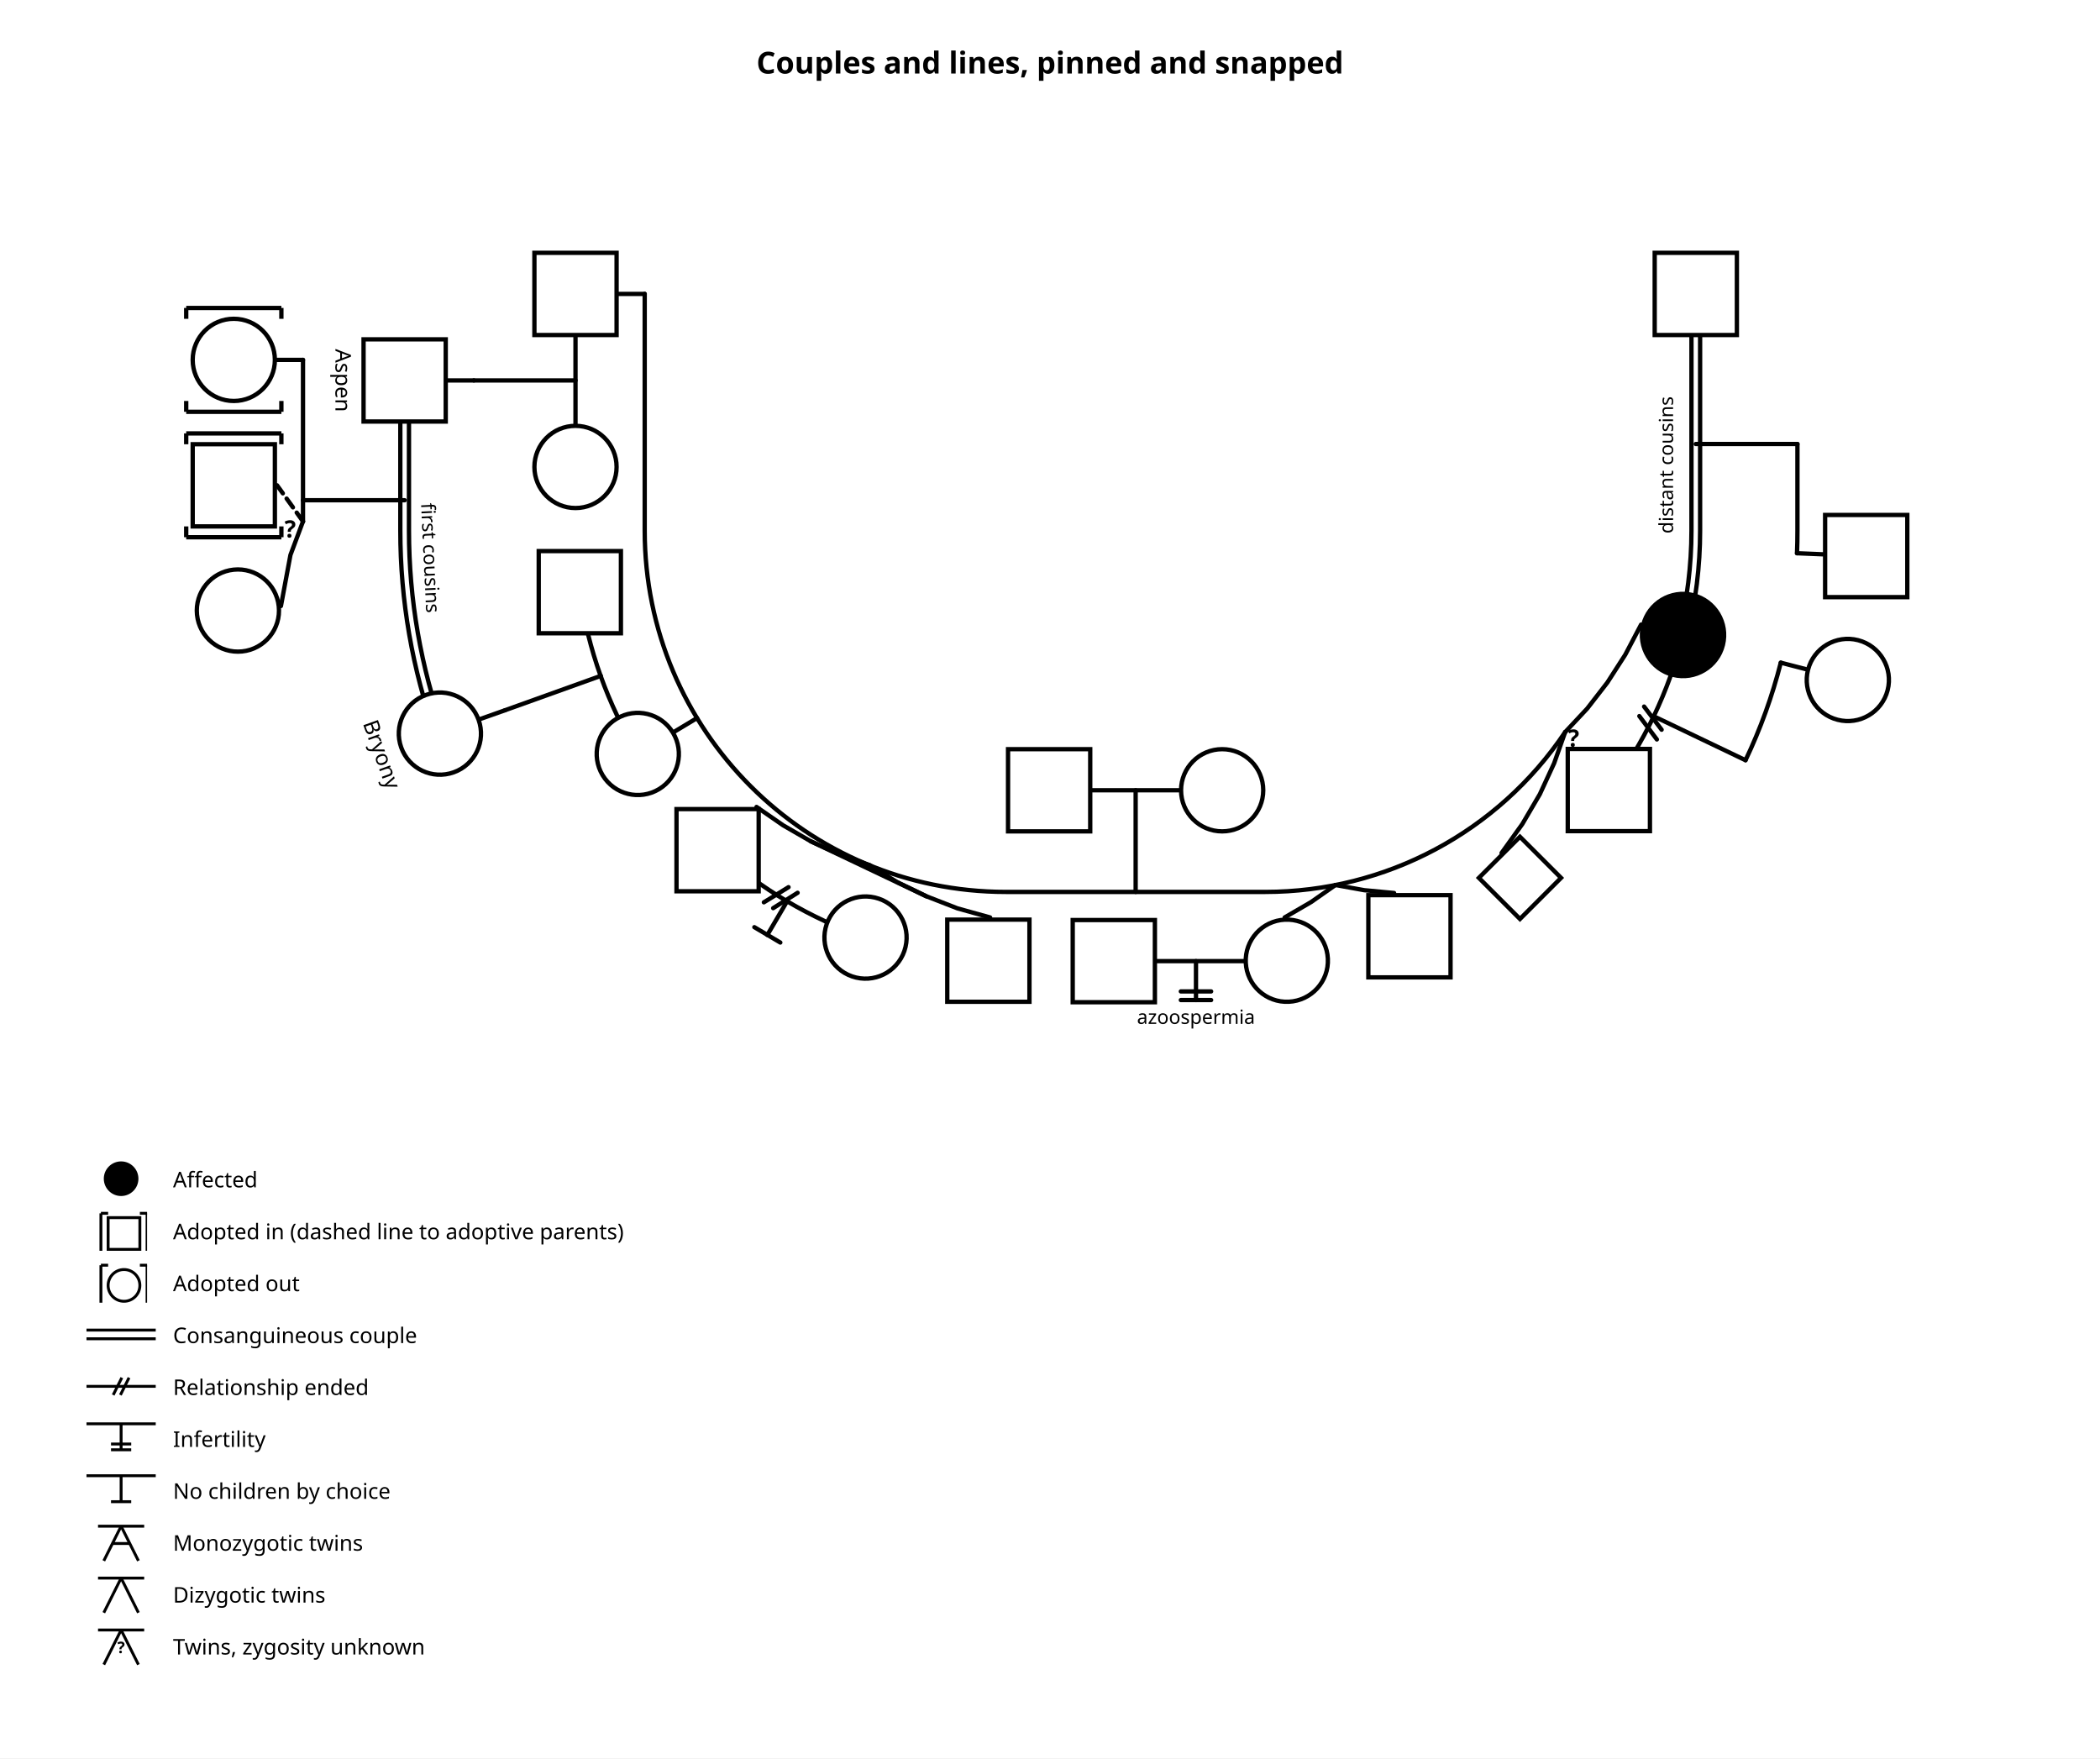
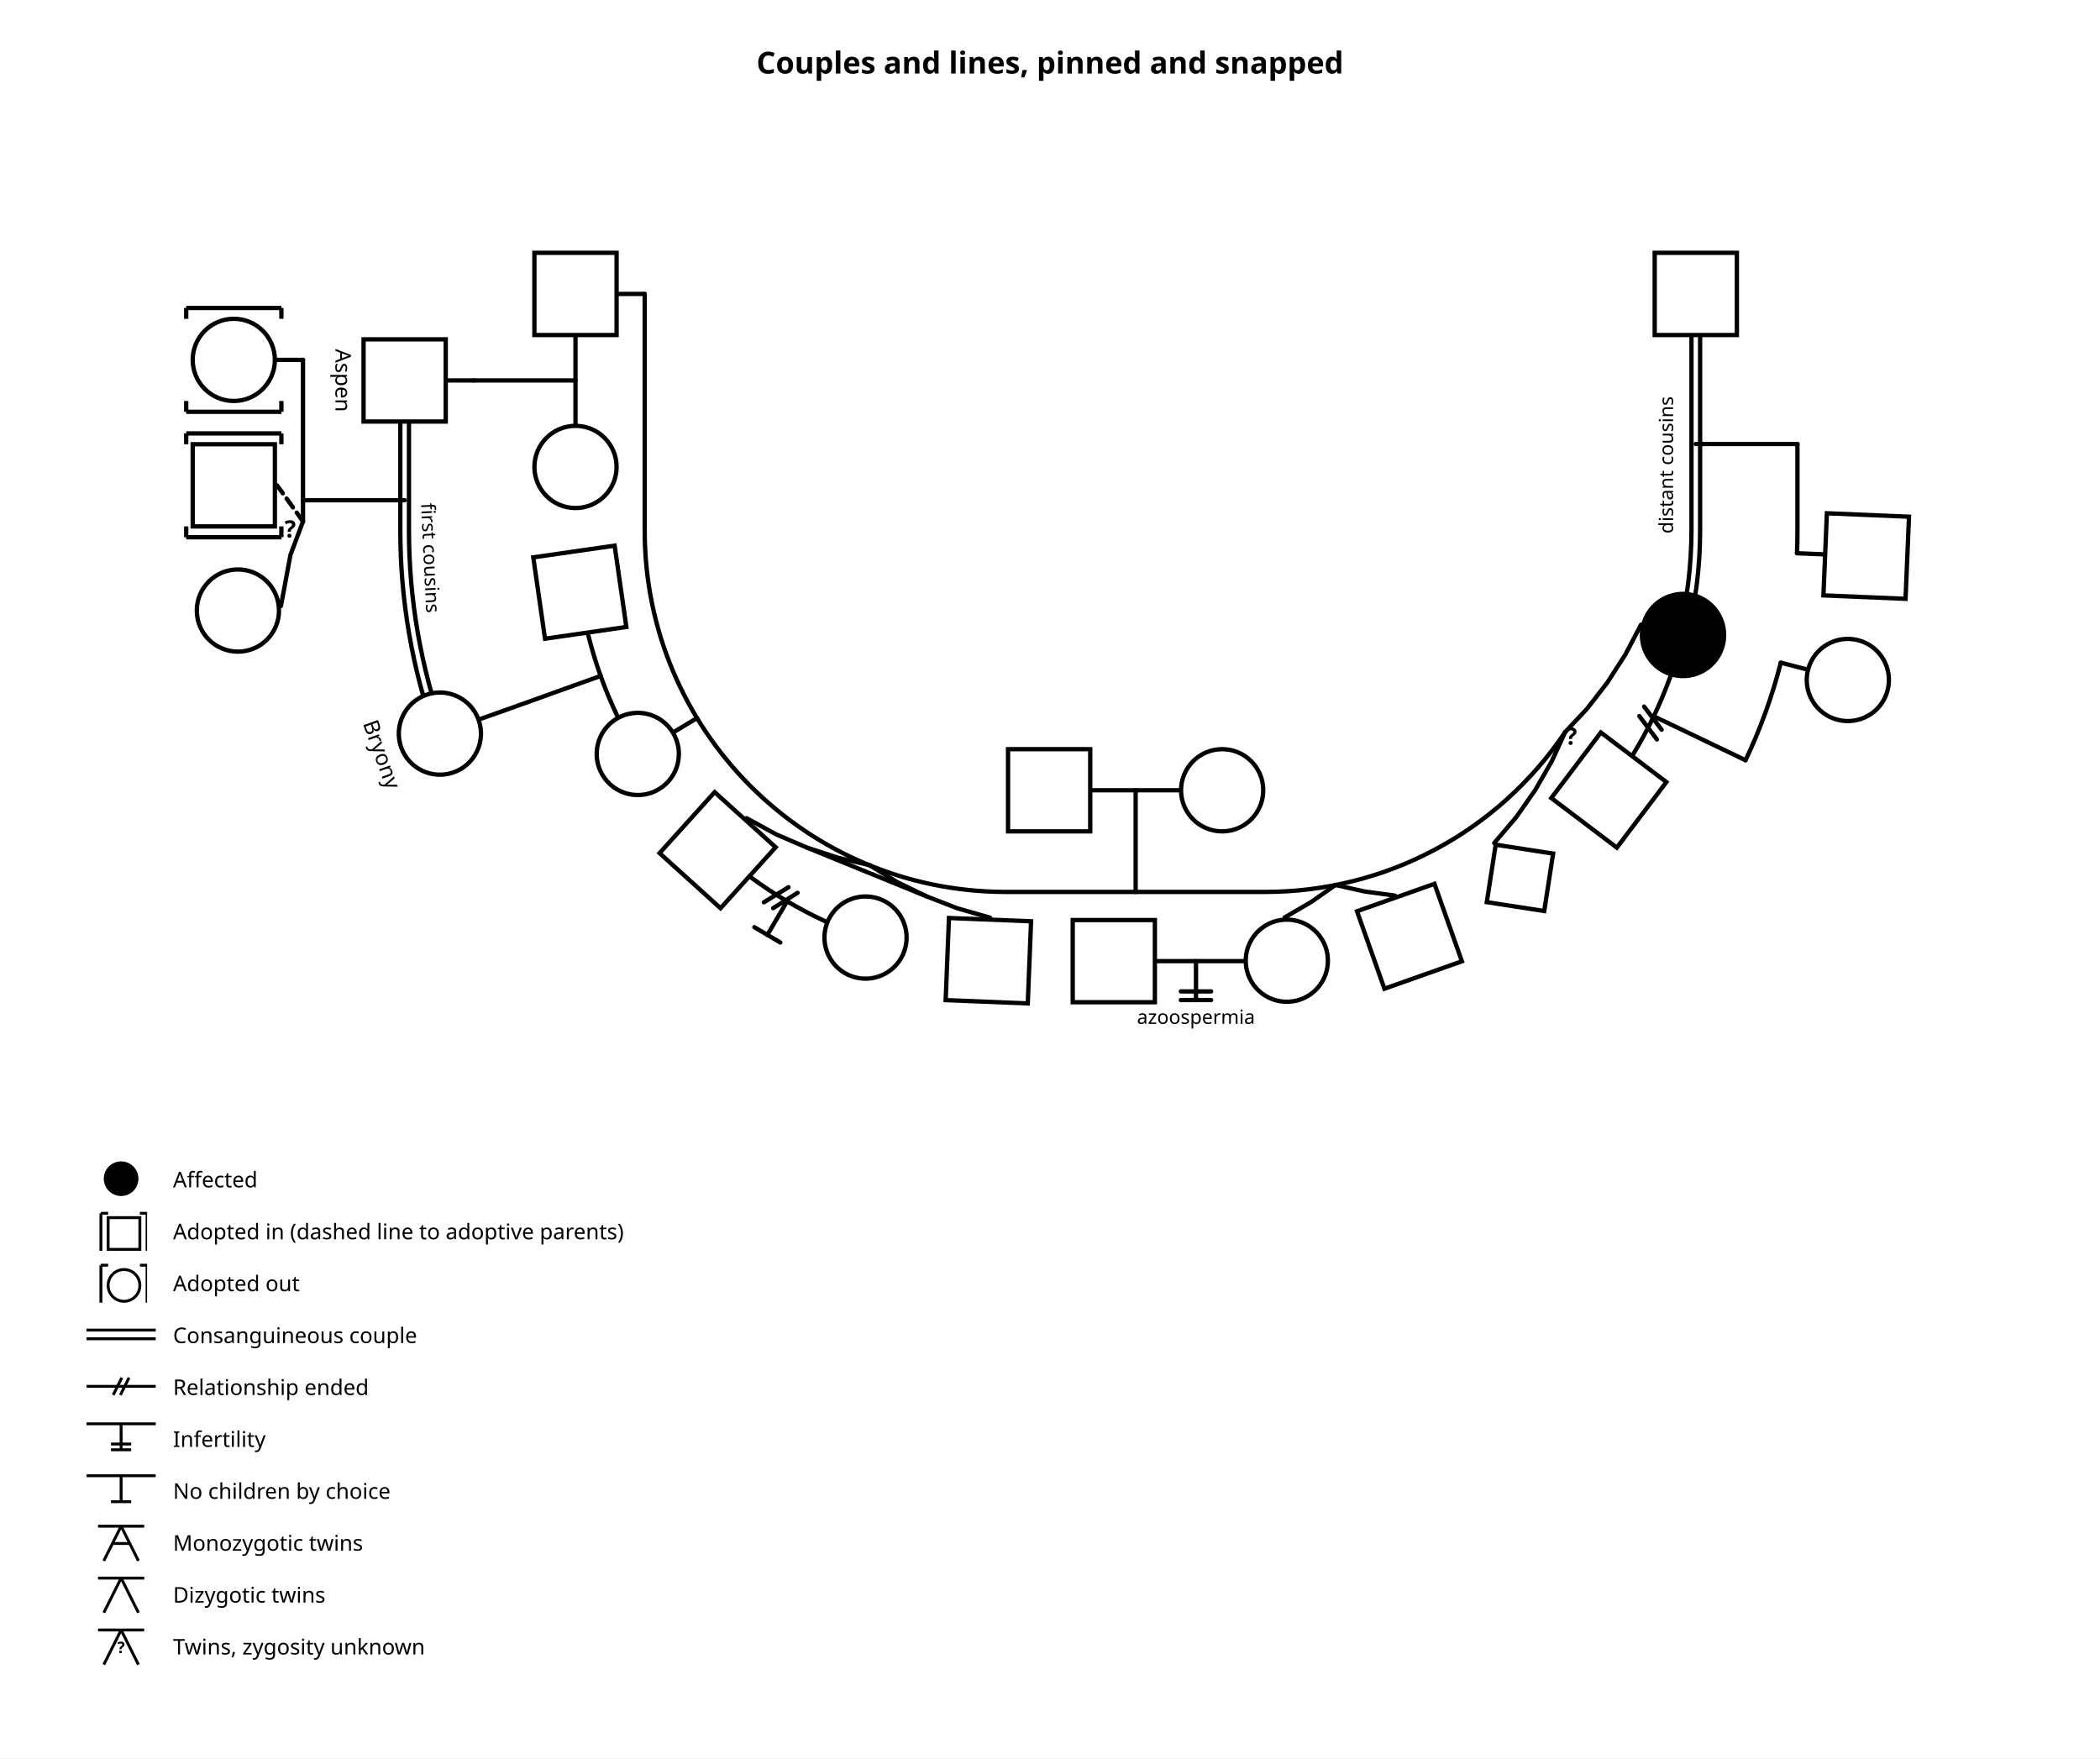
<svg xmlns="http://www.w3.org/2000/svg" height="813" viewBox="0 0 971 813" width="971">
  <defs>
    <marker id="proband-arrowhead" markerHeight="6" markerWidth="6" orient="auto" refX="6" refY="3">
      <path d="M 0 0 L 6 3 L 0 6 Z" fill="black" />
    </marker>
  </defs>
  <rect fill="white" height="813" width="971" />
  <g class="chart-title">
    <text fill="black" font-family="sans-serif" font-size="14" font-weight="bold" style="user-select:none" text-anchor="middle" x="485.5" y="34">Couples and lines, pinned and snapped</text>
  </g>
  <g transform="translate(525.1 245.4)">
    <path d="M -40 120 L 40 120" fill="none" stroke="black" stroke-linecap="round" stroke-width="2" />
    <line fill="none" stroke="black" stroke-linecap="round" stroke-width="2" x1="0" x2="0" y1="120" y2="167" />
    <path d="M -227 -109.5 L -227 0 A 167 167 0 0 0 -60 167 L 60 167 A 167 167 0 0 0 198.6 93.1" fill="none" stroke="black" stroke-linecap="round" stroke-width="2" />
    <line fill="none" stroke="black" stroke-linecap="round" stroke-width="2" x1="-227" x2="-239" y1="-109.5" y2="-109.5" />
    <line fill="none" stroke="black" stroke-linecap="round" stroke-width="2" x1="-202.8" x2="-213.1" y1="86.6" y2="92.8" />
-     <path d="M -123.1 154.6 L -136.8 149.7 L -150.2 143.6 L -163 136.2 L -175.3 127.7" fill="none" stroke="black" stroke-linecap="round" stroke-width="2" />
-     <path d="M -123.1 154.6 L -110.4 162.4 L -96.8 169 L -82.4 174.6 L -67.3 178.8" fill="none" stroke="black" stroke-linecap="round" stroke-width="2" />
+     <path d="M -123.1 154.6 L -137.6 151.2 L -152 146.5 L -166.2 140.4 L -179.9 132.9" fill="none" stroke="black" stroke-linecap="round" stroke-width="2" />
+     <path d="M -123.1 154.6 L -110.4 162.4 L -96.8 169 L -82.4 174.6 L -67.3 178.9" fill="none" stroke="black" stroke-linecap="round" stroke-width="2" />
    <path d="M 92.4 163.8 L 81.1 171.7 L 68.9 178.8" fill="none" stroke="black" stroke-linecap="round" stroke-width="2" />
-     <path d="M 92.4 163.8 L 105.7 166.2 L 119.5 167.5" fill="none" stroke="black" stroke-linecap="round" stroke-width="2" />
-     <path d="M 198.6 93.1 L 193.5 107.5 L 186.9 121.8 L 178.8 135.6 L 169.2 149" fill="none" stroke="black" stroke-linecap="round" stroke-width="2" />
+     <path d="M 92.4 163.8 L 105.9 166.8 L 119.9 168.7" fill="none" stroke="black" stroke-linecap="round" stroke-width="2" />
+     <path d="M 198.6 93.1 L 192.4 106.6 L 184.8 119.8 L 176 132.4 L 165.8 144.4" fill="none" stroke="black" stroke-linecap="round" stroke-width="2" />
    <path d="M 198.6 93.1 L 208.8 82.2 L 218.1 70.2 L 226.4 57.3 L 233.7 43.4" fill="none" stroke="black" stroke-linecap="round" stroke-width="2" />
-     <line fill="none" stroke="black" stroke-linecap="round" stroke-width="2" x1="-150.2" x2="-96.8" y1="143.6" y2="169" />
-     <text fill="black" font-family="sans-serif" font-size="11" font-weight="bold" text-anchor="middle" x="202.5" y="99.8">?</text>
+     <line fill="none" stroke="black" stroke-linecap="round" stroke-width="2" x1="-152" x2="-96.8" y1="146.5" y2="169" />
+     <text fill="black" font-family="sans-serif" font-size="11" font-weight="bold" text-anchor="middle" x="201.5" y="98.9">?</text>
    <path d="M 218.8 119.9 A 199 199 0 0 0 253.1 48.2" fill="none" stroke="black" stroke-linecap="round" stroke-width="2" />
    <line fill="none" stroke="black" stroke-linecap="round" stroke-width="2" x1="241" x2="232.9" y1="96.5" y2="85.7" />
    <line fill="none" stroke="black" stroke-linecap="round" stroke-width="2" x1="243.2" x2="235.1" y1="92" y2="81.3" />
    <line fill="none" stroke="black" stroke-linecap="round" stroke-width="2" x1="239.6" x2="282" y1="85.8" y2="106.1" />
    <path d="M 282 106.1 A 246 246 0 0 0 298.3 61" fill="none" stroke="black" stroke-linecap="round" stroke-width="2" />
    <line fill="none" stroke="black" stroke-linecap="round" stroke-width="2" x1="298.3" x2="309.9" y1="61" y2="64" />
    <path d="M 251.1 47.7 A 197 197 0 0 0 257 0 L 257 -109.5" fill="none" stroke="black" stroke-linecap="round" stroke-width="2" />
    <path d="M 255 48.7 A 201 201 0 0 0 261 0 L 261 -109.5" fill="none" stroke="black" stroke-linecap="round" stroke-width="2" />
    <line fill="none" stroke="black" stroke-linecap="round" stroke-width="2" x1="259" x2="306" y1="-40.1" y2="-40.1" />
    <path d="M 305.8 10.4 A 246 246 0 0 0 306 0 L 306 -40.1" fill="none" stroke="black" stroke-linecap="round" stroke-width="2" />
    <line fill="none" stroke="black" stroke-linecap="round" stroke-width="2" x1="305.8" x2="317.8" y1="10.4" y2="10.9" />
    <path d="M -10.1 199 L 60 199 A 199 199 0 0 0 69.9 198.8" fill="none" stroke="black" stroke-linecap="round" stroke-width="2" />
    <line fill="none" stroke="black" stroke-linecap="round" stroke-width="2" x1="27.9" x2="27.9" y1="199" y2="217" />
    <line fill="none" stroke="black" stroke-linecap="round" stroke-width="2" x1="20.9" x2="34.9" y1="217" y2="217" />
    <line fill="none" stroke="black" stroke-linecap="round" stroke-width="2" x1="20.9" x2="34.9" y1="213" y2="213" />
    <text fill="black" font-family="sans-serif" font-size="9" text-anchor="middle" x="27.9" y="228">azoospermia</text>
    <path d="M -193.3 147.7 A 199 199 0 0 0 -124.9 188.1" fill="none" stroke="black" stroke-linecap="round" stroke-width="2" />
    <line fill="none" stroke="black" stroke-linecap="round" stroke-width="2" x1="-171.9" x2="-160.5" y1="171.8" y2="164.8" />
    <line fill="none" stroke="black" stroke-linecap="round" stroke-width="2" x1="-167.6" x2="-156.3" y1="174.5" y2="167.4" />
    <line fill="none" stroke="black" stroke-linecap="round" stroke-width="2" x1="-161.2" x2="-170.3" y1="171.4" y2="186.9" />
    <line fill="none" stroke="black" stroke-linecap="round" stroke-width="2" x1="-176.3" x2="-164.3" y1="183.3" y2="190.4" />
    <path d="M -257 28.4 A 199 199 0 0 0 -230.2 103.2" fill="none" stroke="black" stroke-linecap="round" stroke-width="2" />
    <line fill="none" stroke="black" stroke-linecap="round" stroke-width="2" x1="-247.3" x2="-291.6" y1="67.1" y2="83" />
    <line fill="none" stroke="black" stroke-linecap="round" stroke-width="2" x1="-291.6" x2="-302.9" y1="83" y2="87" />
    <path d="M -259 -109.5 L -259 -29.5" fill="none" stroke="black" stroke-linecap="round" stroke-width="2" />
    <line fill="none" stroke="black" stroke-linecap="round" stroke-width="2" x1="-259" x2="-306" y1="-69.5" y2="-69.5" />
    <line fill="none" stroke="black" stroke-linecap="round" stroke-width="2" x1="-306" x2="-318" y1="-69.5" y2="-69.5" />
    <path d="M -336 -69.5 L -336 0 A 276 276 0 0 0 -319.8 93.1" fill="none" stroke="black" stroke-linecap="round" stroke-width="2" />
    <path d="M -340 -69.5 L -340 0 A 280 280 0 0 0 -323.6 94.5" fill="none" stroke="black" stroke-linecap="round" stroke-width="2" />
    <line fill="none" stroke="black" stroke-linecap="round" stroke-width="2" x1="-338" x2="-385" y1="-14.1" y2="-14.1" />
    <path d="M -385 -79 L -385 -4.3" fill="none" stroke="black" stroke-linecap="round" stroke-width="2" />
    <line fill="none" stroke="black" stroke-linecap="round" stroke-width="2" x1="-385" x2="-397" y1="-79" y2="-79" />
    <path d="M -385 -4.3 L -391 -12.7 L -397 -21" fill="none" stroke="black" stroke-dasharray="5 3" stroke-linecap="round" stroke-width="2" />
    <path d="M -385 -4.3 L -390.8 11.2 L -395.2 34.8" fill="none" stroke="black" stroke-linecap="round" stroke-width="2" />
    <text fill="black" font-family="sans-serif" font-size="11" font-weight="bold" text-anchor="middle" x="-390.9" y="3.1">?</text>
    <g transform="translate(-40 120) rotate(0)">
      <g transform="translate(-20 -20)">
        <g>
          <g>
            <rect fill="white" height="38" stroke="black" stroke-width="2" width="38" x="1" y="1" />
          </g>
        </g>
      </g>
    </g>
    <g transform="translate(40 120) rotate(0)">
      <g transform="translate(-20 -20)">
        <g>
          <g>
            <circle cx="20" cy="20" fill="white" r="19" stroke="black" stroke-width="2" />
          </g>
        </g>
      </g>
    </g>
    <g transform="translate(218.8 119.9) rotate(-52.9)">
      <g transform="translate(-20 -20)">
        <g>
-           <g transform="rotate(-37.1 20 20)">
-             <g>
-               <rect fill="white" height="38" stroke="black" stroke-width="2" width="38" x="1" y="1" />
-             </g>
+           <g>
+             <rect fill="white" height="38" stroke="black" stroke-width="2" width="38" x="1" y="1" />
          </g>
        </g>
      </g>
    </g>
    <g transform="translate(253.1 48.2) rotate(-76)">
      <g transform="translate(-20 -20)">
        <g>
          <g>
            <circle cx="20" cy="20" fill="black" r="19" stroke="black" stroke-width="2" />
          </g>
        </g>
      </g>
    </g>
    <g transform="translate(259 -109.5) rotate(-90)">
      <g transform="translate(-20 -20)">
        <g>
          <g>
            <rect fill="white" height="38" stroke="black" stroke-width="2" width="38" x="1" y="1" />
          </g>
        </g>
      </g>
    </g>
    <g transform="translate(337.8 11.7) rotate(-87.6)">
      <g transform="translate(-20 -20)">
        <g>
-           <g transform="rotate(-2.4 20 20)">
-             <g>
-               <rect fill="white" height="38" stroke="black" stroke-width="2" width="38" x="1" y="1" />
-             </g>
+           <g>
+             <rect fill="white" height="38" stroke="black" stroke-width="2" width="38" x="1" y="1" />
          </g>
        </g>
      </g>
    </g>
    <g transform="translate(329.3 69) rotate(-75.6)">
      <g transform="translate(-20 -20)">
        <g>
          <g>
            <circle cx="20" cy="20" fill="white" r="19" stroke="black" stroke-width="2" />
          </g>
        </g>
      </g>
    </g>
    <g transform="translate(177.7 160.5) rotate(-36.2)">
      <g transform="translate(-20 -20)">
        <g>
-           <g transform="rotate(36.2 20 20)">
-             <g>
-               <polygon fill="white" points="20,1 39,20 20,39 1,20" stroke="black" stroke-width="2" />
-             </g>
+           <g>
+             <polygon fill="white" points="20,1 39,20 20,39 1,20" stroke="black" stroke-width="2" />
          </g>
        </g>
      </g>
    </g>
    <g transform="translate(126.6 187.5) rotate(-19.5)">
      <g transform="translate(-20 -20)">
        <g>
-           <g transform="rotate(19.5 20 20)">
-             <g>
-               <rect fill="white" height="38" stroke="black" stroke-width="2" width="38" x="1" y="1" />
-             </g>
+           <g>
+             <rect fill="white" height="38" stroke="black" stroke-width="2" width="38" x="1" y="1" />
          </g>
        </g>
      </g>
    </g>
    <g transform="translate(-10.1 199) rotate(0)">
      <g transform="translate(-20 -20)">
        <g>
          <g>
            <rect fill="white" height="38" stroke="black" stroke-width="2" width="38" x="1" y="1" />
          </g>
        </g>
      </g>
    </g>
    <g transform="translate(69.9 198.8) rotate(-2.8)">
      <g transform="translate(-20 -20)">
        <g>
          <g>
            <circle cx="20" cy="20" fill="white" r="19" stroke="black" stroke-width="2" />
          </g>
        </g>
      </g>
    </g>
    <g transform="translate(-68.1 198.8) rotate(2.3)">
      <g transform="translate(-20 -20)">
        <g>
-           <g transform="rotate(-2.3 20 20)">
-             <g>
-               <rect fill="white" height="38" stroke="black" stroke-width="2" width="38" x="1" y="1" />
-             </g>
+           <g>
+             <rect fill="white" height="38" stroke="black" stroke-width="2" width="38" x="1" y="1" />
          </g>
        </g>
      </g>
    </g>
    <g transform="translate(-193.3 147.7) rotate(42.1)">
      <g transform="translate(-20 -20)">
        <g>
-           <g transform="rotate(-42.1 20 20)">
-             <g>
-               <rect fill="white" height="38" stroke="black" stroke-width="2" width="38" x="1" y="1" />
-             </g>
+           <g>
+             <rect fill="white" height="38" stroke="black" stroke-width="2" width="38" x="1" y="1" />
          </g>
        </g>
      </g>
    </g>
    <g transform="translate(-124.9 188.1) rotate(19)">
      <g transform="translate(-20 -20)">
        <g>
          <g>
            <circle cx="20" cy="20" fill="white" r="19" stroke="black" stroke-width="2" />
          </g>
        </g>
      </g>
    </g>
    <g transform="translate(-257 28.4) rotate(81.8)">
      <g transform="translate(-20 -20)">
        <g>
-           <g transform="rotate(8.2 20 20)">
-             <g>
-               <rect fill="white" height="38" stroke="black" stroke-width="2" width="38" x="1" y="1" />
-             </g>
+           <g>
+             <rect fill="white" height="38" stroke="black" stroke-width="2" width="38" x="1" y="1" />
          </g>
        </g>
      </g>
    </g>
    <g transform="translate(-230.2 103.2) rotate(58.8)">
      <g transform="translate(-20 -20)">
        <g>
          <g>
            <circle cx="20" cy="20" fill="white" r="19" stroke="black" stroke-width="2" />
          </g>
        </g>
      </g>
    </g>
    <g transform="translate(-321.7 93.8) rotate(70.3)">
      <g transform="translate(-20 -20)">
        <g style="user-select:none" transform="translate(20 20)">
          <g data-name-label="true" pointer-events="none">
            <text fill="black" font-family="sans-serif" font-size="10" text-anchor="middle" x="0" y="32">Bryony</text>
          </g>
        </g>
        <g>
          <g>
            <circle cx="20" cy="20" fill="white" r="19" stroke="black" stroke-width="2" />
          </g>
        </g>
      </g>
    </g>
    <g transform="translate(-259 -109.5) rotate(90)">
      <g transform="translate(-20 -20)">
        <g>
          <g>
            <rect fill="white" height="38" stroke="black" stroke-width="2" width="38" x="1" y="1" />
          </g>
        </g>
      </g>
    </g>
    <g transform="translate(-259 -29.5) rotate(90)">
      <g transform="translate(-20 -20)">
        <g>
          <g>
            <circle cx="20" cy="20" fill="white" r="19" stroke="black" stroke-width="2" />
          </g>
        </g>
      </g>
    </g>
    <g transform="translate(-338 -69.5) rotate(90)">
      <g transform="translate(-20 -20)">
        <g style="user-select:none" transform="translate(20 20)">
          <g data-name-label="true" pointer-events="none">
            <text fill="black" font-family="sans-serif" font-size="10" text-anchor="middle" x="0" y="32">Aspen</text>
          </g>
        </g>
        <g>
          <g>
            <rect fill="white" height="38" stroke="black" stroke-width="2" width="38" x="1" y="1" />
          </g>
        </g>
      </g>
    </g>
    <g transform="translate(-415.1 36.9) rotate(84.1)">
      <g transform="translate(-20 -20)">
        <g>
          <g>
            <circle cx="20" cy="20" fill="white" r="19" stroke="black" stroke-width="2" />
          </g>
        </g>
      </g>
    </g>
    <g transform="translate(-417 -21) rotate(90)">
      <g transform="translate(-20 -20)">
        <g>
          <g data-adopted="in">
            <line stroke="black" stroke-width="2" x1="-4" x2="-4" y1="-2" y2="42" />
            <line stroke="black" stroke-width="2" x1="-4" x2="1" y1="-2" y2="-2" />
            <line stroke="black" stroke-width="2" x1="-4" x2="1" y1="42" y2="42" />
            <line stroke="black" stroke-width="2" x1="44" x2="44" y1="-2" y2="42" />
            <line stroke="black" stroke-width="2" x1="44" x2="39" y1="-2" y2="-2" />
            <line stroke="black" stroke-width="2" x1="44" x2="39" y1="42" y2="42" />
          </g>
          <g>
            <rect fill="white" height="38" stroke="black" stroke-width="2" width="38" x="1" y="1" />
          </g>
        </g>
      </g>
    </g>
    <g transform="translate(-417 -79) rotate(90)">
      <g transform="translate(-20 -20)">
        <g>
          <g data-adopted="out">
            <line stroke="black" stroke-width="2" x1="-4" x2="-4" y1="-2" y2="42" />
            <line stroke="black" stroke-width="2" x1="-4" x2="1" y1="-2" y2="-2" />
            <line stroke="black" stroke-width="2" x1="-4" x2="1" y1="42" y2="42" />
            <line stroke="black" stroke-width="2" x1="44" x2="44" y1="-2" y2="42" />
            <line stroke="black" stroke-width="2" x1="44" x2="39" y1="-2" y2="-2" />
            <line stroke="black" stroke-width="2" x1="44" x2="39" y1="42" y2="42" />
          </g>
          <g>
            <circle cx="20" cy="20" fill="white" r="19" stroke="black" stroke-width="2" />
          </g>
        </g>
      </g>
    </g>
    <g class="consanguinity-labels">
      <g transform="translate(259 -30.4) rotate(-90)">
        <text fill="black" font-family="sans-serif" font-size="9" text-anchor="middle" x="0" y="-10.5">distant cousins</text>
      </g>
      <g transform="translate(-337.7 13.1) rotate(87.3)">
        <text fill="black" font-family="sans-serif" font-size="9" text-anchor="middle" x="0" y="-8.5">first cousins</text>
      </g>
    </g>
  </g>
  <g class="pedigree-key" transform="translate(0 533)">
    <g transform="translate(56 12) scale(0.667) translate(-14 -14)">
      <svg height="28" viewBox="-2 -2 28 28" width="28">
        <circle cx="12" cy="12" fill="black" r="11" stroke="black" stroke-width="2" />
      </svg>
    </g>
    <text fill="black" font-family="sans-serif" font-size="10" x="80" y="16">Affected</text>
    <g transform="translate(56 36) scale(0.667) translate(-18 -14)">
      <svg height="28" viewBox="-8 -4 36 28" width="36">
        <g>
          <g data-adopted="in">
            <line stroke="black" stroke-width="2" x1="-4" x2="-4" y1="-2" y2="26" />
            <line stroke="black" stroke-width="2" x1="-4" x2="1" y1="-2" y2="-2" />
            <line stroke="black" stroke-width="2" x1="-4" x2="1" y1="26" y2="26" />
            <line stroke="black" stroke-width="2" x1="28" x2="28" y1="-2" y2="26" />
            <line stroke="black" stroke-width="2" x1="28" x2="23" y1="-2" y2="-2" />
            <line stroke="black" stroke-width="2" x1="28" x2="23" y1="26" y2="26" />
          </g>
          <g>
            <rect fill="white" height="22" stroke="black" stroke-width="2" width="22" x="1" y="1" />
          </g>
        </g>
      </svg>
    </g>
    <text fill="black" font-family="sans-serif" font-size="10" x="80" y="40">Adopted in (dashed line to adoptive parents)</text>
    <g transform="translate(56 60) scale(0.667) translate(-18 -14)">
      <svg height="28" viewBox="-8 -4 36 28" width="36">
        <g>
          <g data-adopted="out">
            <line stroke="black" stroke-width="2" x1="-4" x2="-4" y1="-2" y2="26" />
            <line stroke="black" stroke-width="2" x1="-4" x2="1" y1="-2" y2="-2" />
            <line stroke="black" stroke-width="2" x1="-4" x2="1" y1="26" y2="26" />
            <line stroke="black" stroke-width="2" x1="28" x2="28" y1="-2" y2="26" />
            <line stroke="black" stroke-width="2" x1="28" x2="23" y1="-2" y2="-2" />
            <line stroke="black" stroke-width="2" x1="28" x2="23" y1="26" y2="26" />
          </g>
          <g>
            <circle cx="12" cy="12" fill="white" r="11" stroke="black" stroke-width="2" />
          </g>
        </g>
      </svg>
    </g>
    <text fill="black" font-family="sans-serif" font-size="10" x="80" y="64">Adopted out</text>
    <g transform="translate(56 84) scale(0.667) translate(-24 -10)">
      <svg height="20" viewBox="0 0 48 20" width="48">
        <line stroke="black" stroke-width="2" x1="0" x2="48" y1="7" y2="7" />
        <line stroke="black" stroke-width="2" x1="0" x2="48" y1="13" y2="13" />
      </svg>
    </g>
    <text fill="black" font-family="sans-serif" font-size="10" x="80" y="88">Consanguineous couple</text>
    <g transform="translate(56 108) scale(0.667) translate(-24 -10)">
      <svg height="20" viewBox="0 0 48 20" width="48">
        <line stroke="black" stroke-width="2" x1="0" x2="48" y1="10" y2="10" />
        <path d="M 18.5 16 L 24.5 4 M 23.5 16 L 29.5 4" fill="none" stroke="black" stroke-width="2" />
      </svg>
    </g>
    <text fill="black" font-family="sans-serif" font-size="10" x="80" y="112">Relationship ended</text>
    <g transform="translate(56 132) scale(0.667) translate(-24 -14)">
      <svg height="28" viewBox="0 0 48 28" width="48">
        <line stroke="black" stroke-width="2" x1="0" x2="48" y1="4" y2="4" />
        <line stroke="black" stroke-width="2" x1="24" x2="24" y1="4" y2="22" />
        <line stroke="black" stroke-width="2" x1="17" x2="31" y1="22" y2="22" />
        <line stroke="black" stroke-width="2" x1="17" x2="31" y1="18" y2="18" />
      </svg>
    </g>
    <text fill="black" font-family="sans-serif" font-size="10" x="80" y="136">Infertility</text>
    <g transform="translate(56 156) scale(0.667) translate(-24 -14)">
      <svg height="28" viewBox="0 0 48 28" width="48">
        <line stroke="black" stroke-width="2" x1="0" x2="48" y1="4" y2="4" />
        <line stroke="black" stroke-width="2" x1="24" x2="24" y1="4" y2="22" />
        <line stroke="black" stroke-width="2" x1="17" x2="31" y1="22" y2="22" />
      </svg>
    </g>
    <text fill="black" font-family="sans-serif" font-size="10" x="80" y="160">No children by choice</text>
    <g transform="translate(56 180) scale(0.667) translate(-24 -14)">
      <svg height="28" viewBox="0 0 48 28" width="48">
        <line stroke="black" stroke-width="2" x1="8" x2="40" y1="3" y2="3" />
        <line stroke="black" stroke-width="2" x1="24" x2="12" y1="3" y2="27" />
        <line stroke="black" stroke-width="2" x1="24" x2="36" y1="3" y2="27" />
        <line stroke="black" stroke-width="2" x1="18" x2="30" y1="15" y2="15" />
      </svg>
    </g>
    <text fill="black" font-family="sans-serif" font-size="10" x="80" y="184">Monozygotic twins</text>
    <g transform="translate(56 204) scale(0.667) translate(-24 -14)">
      <svg height="28" viewBox="0 0 48 28" width="48">
        <line stroke="black" stroke-width="2" x1="8" x2="40" y1="3" y2="3" />
        <line stroke="black" stroke-width="2" x1="24" x2="12" y1="3" y2="27" />
        <line stroke="black" stroke-width="2" x1="24" x2="36" y1="3" y2="27" />
      </svg>
    </g>
    <text fill="black" font-family="sans-serif" font-size="10" x="80" y="208">Dizygotic twins</text>
    <g transform="translate(56 228) scale(0.667) translate(-24 -14)">
      <svg height="28" viewBox="0 0 48 28" width="48">
        <line stroke="black" stroke-width="2" x1="8" x2="40" y1="3" y2="3" />
        <line stroke="black" stroke-width="2" x1="24" x2="12" y1="3" y2="27" />
        <line stroke="black" stroke-width="2" x1="24" x2="36" y1="3" y2="27" />
        <text font-family="sans-serif" font-size="11" font-weight="bold" text-anchor="middle" x="24" y="19">?</text>
      </svg>
    </g>
    <text fill="black" font-family="sans-serif" font-size="10" x="80" y="232">Twins, zygosity unknown</text>
  </g>
</svg>
